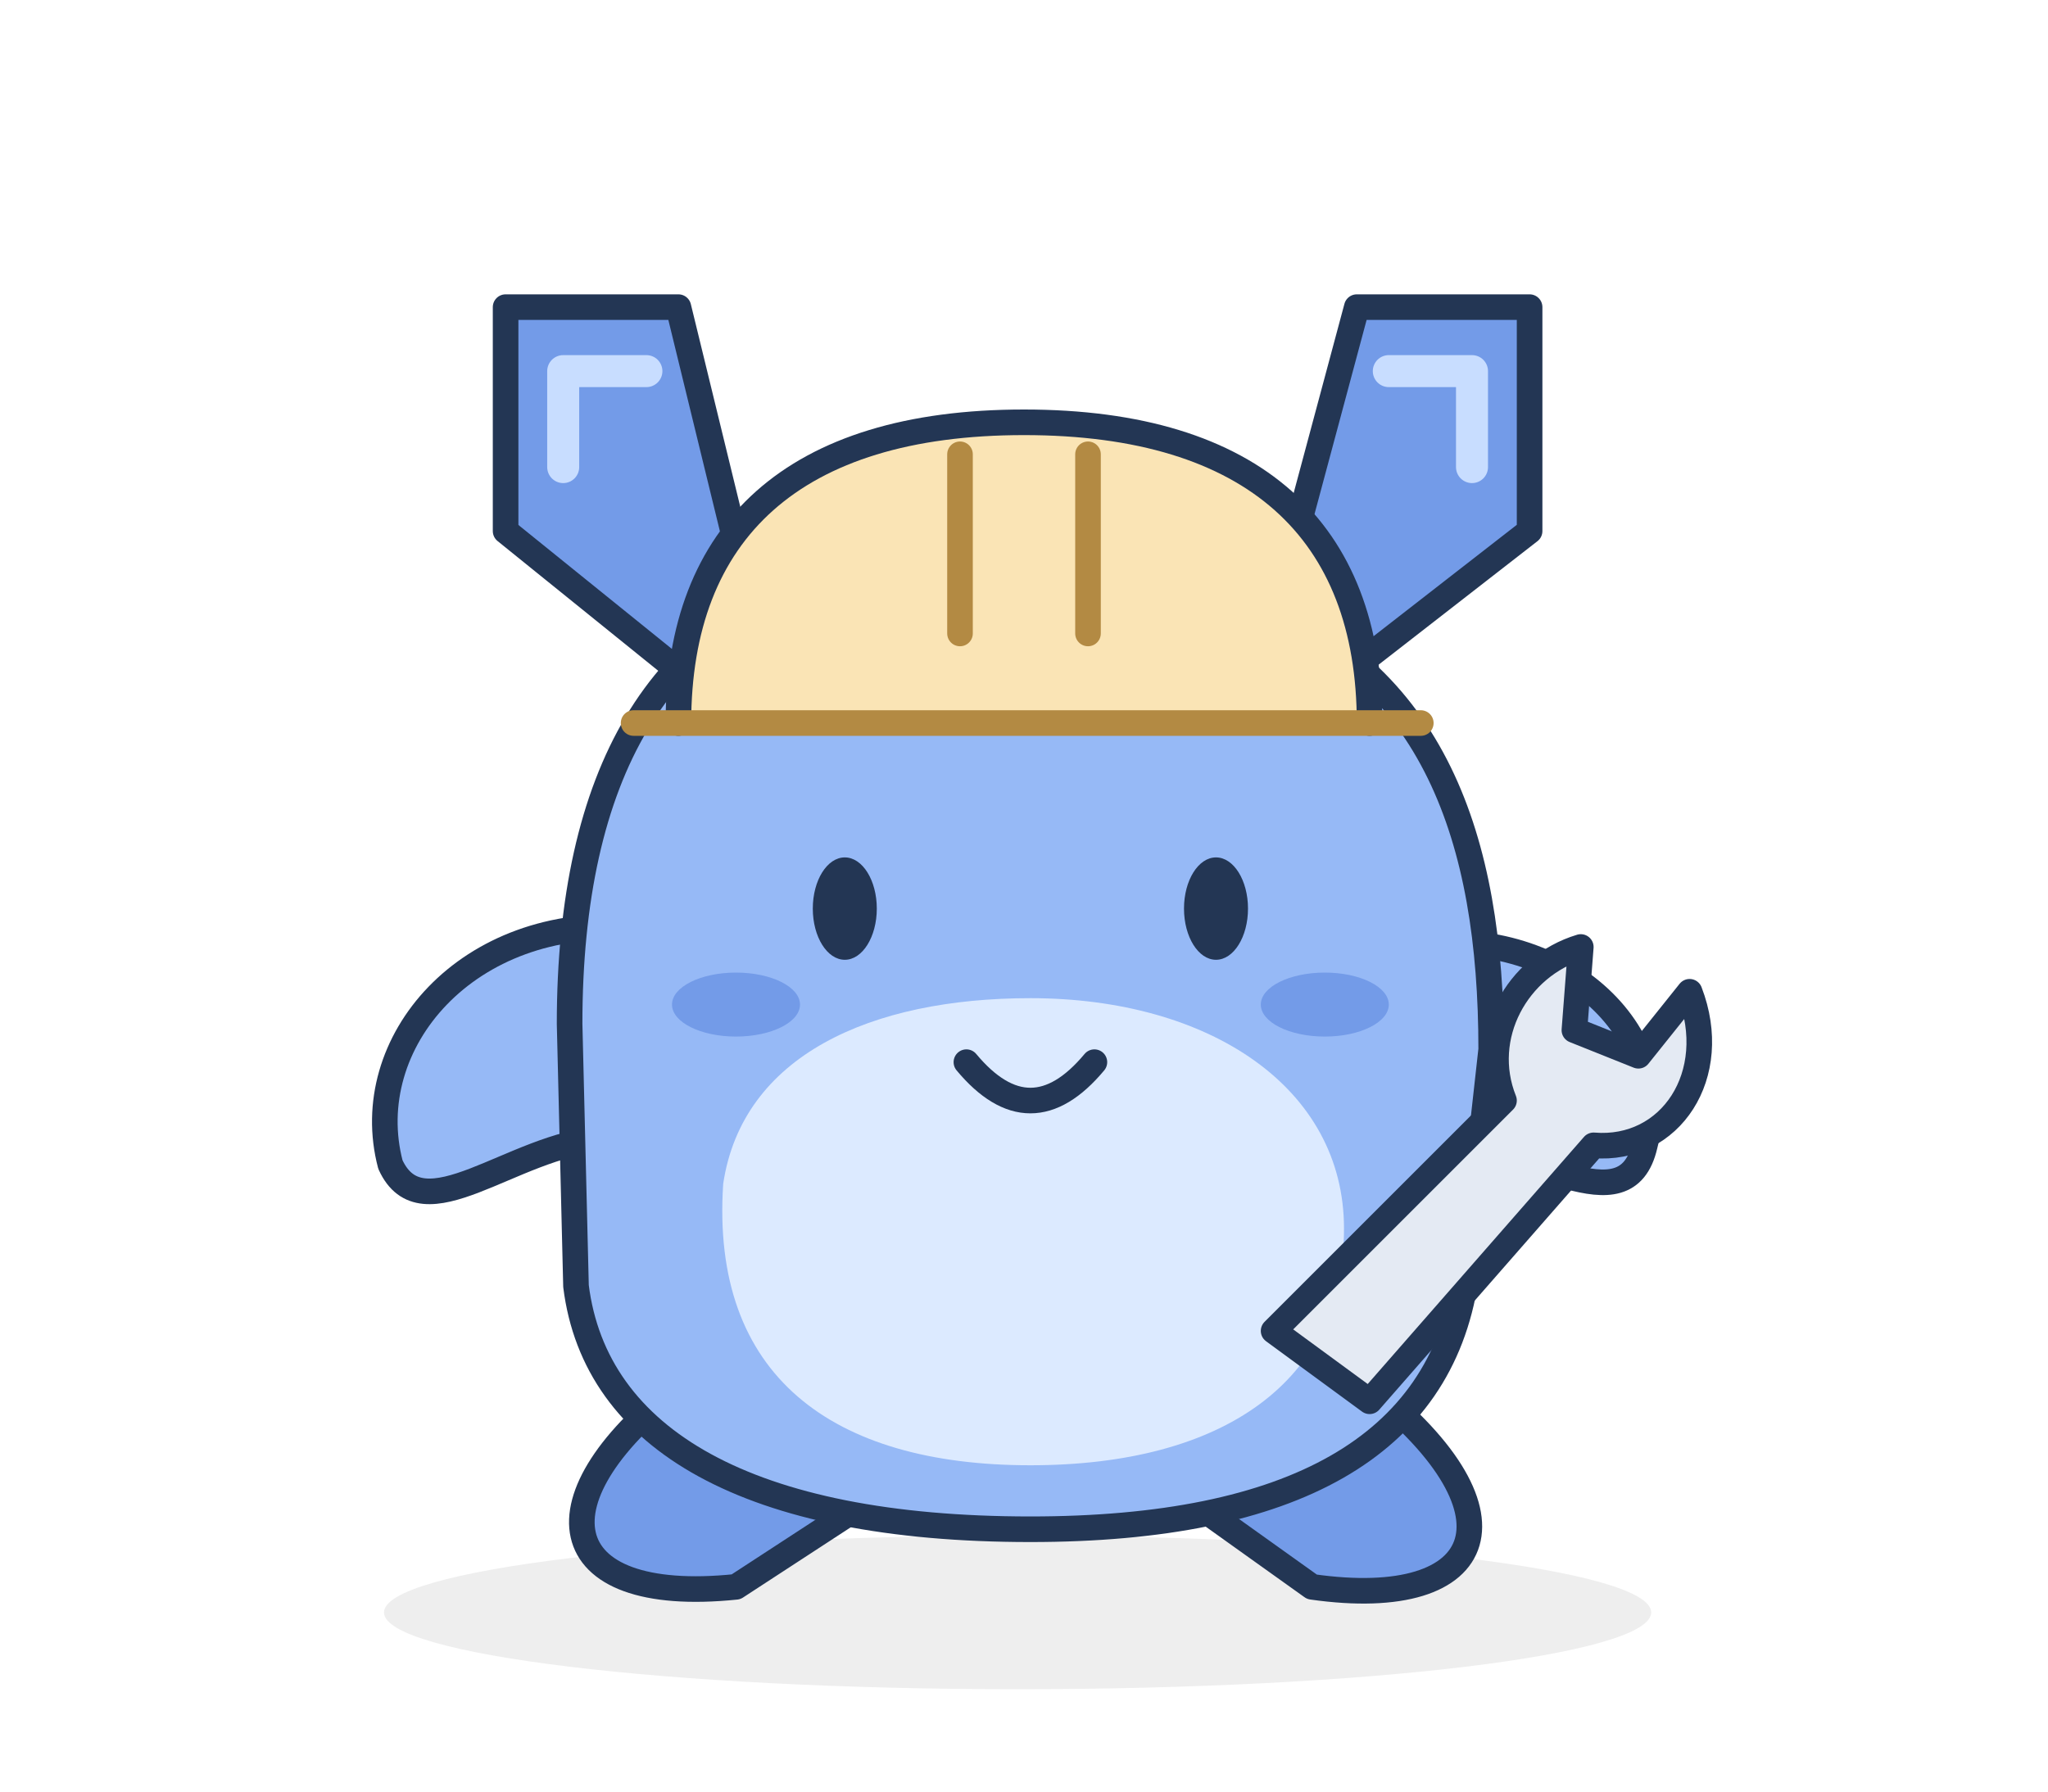
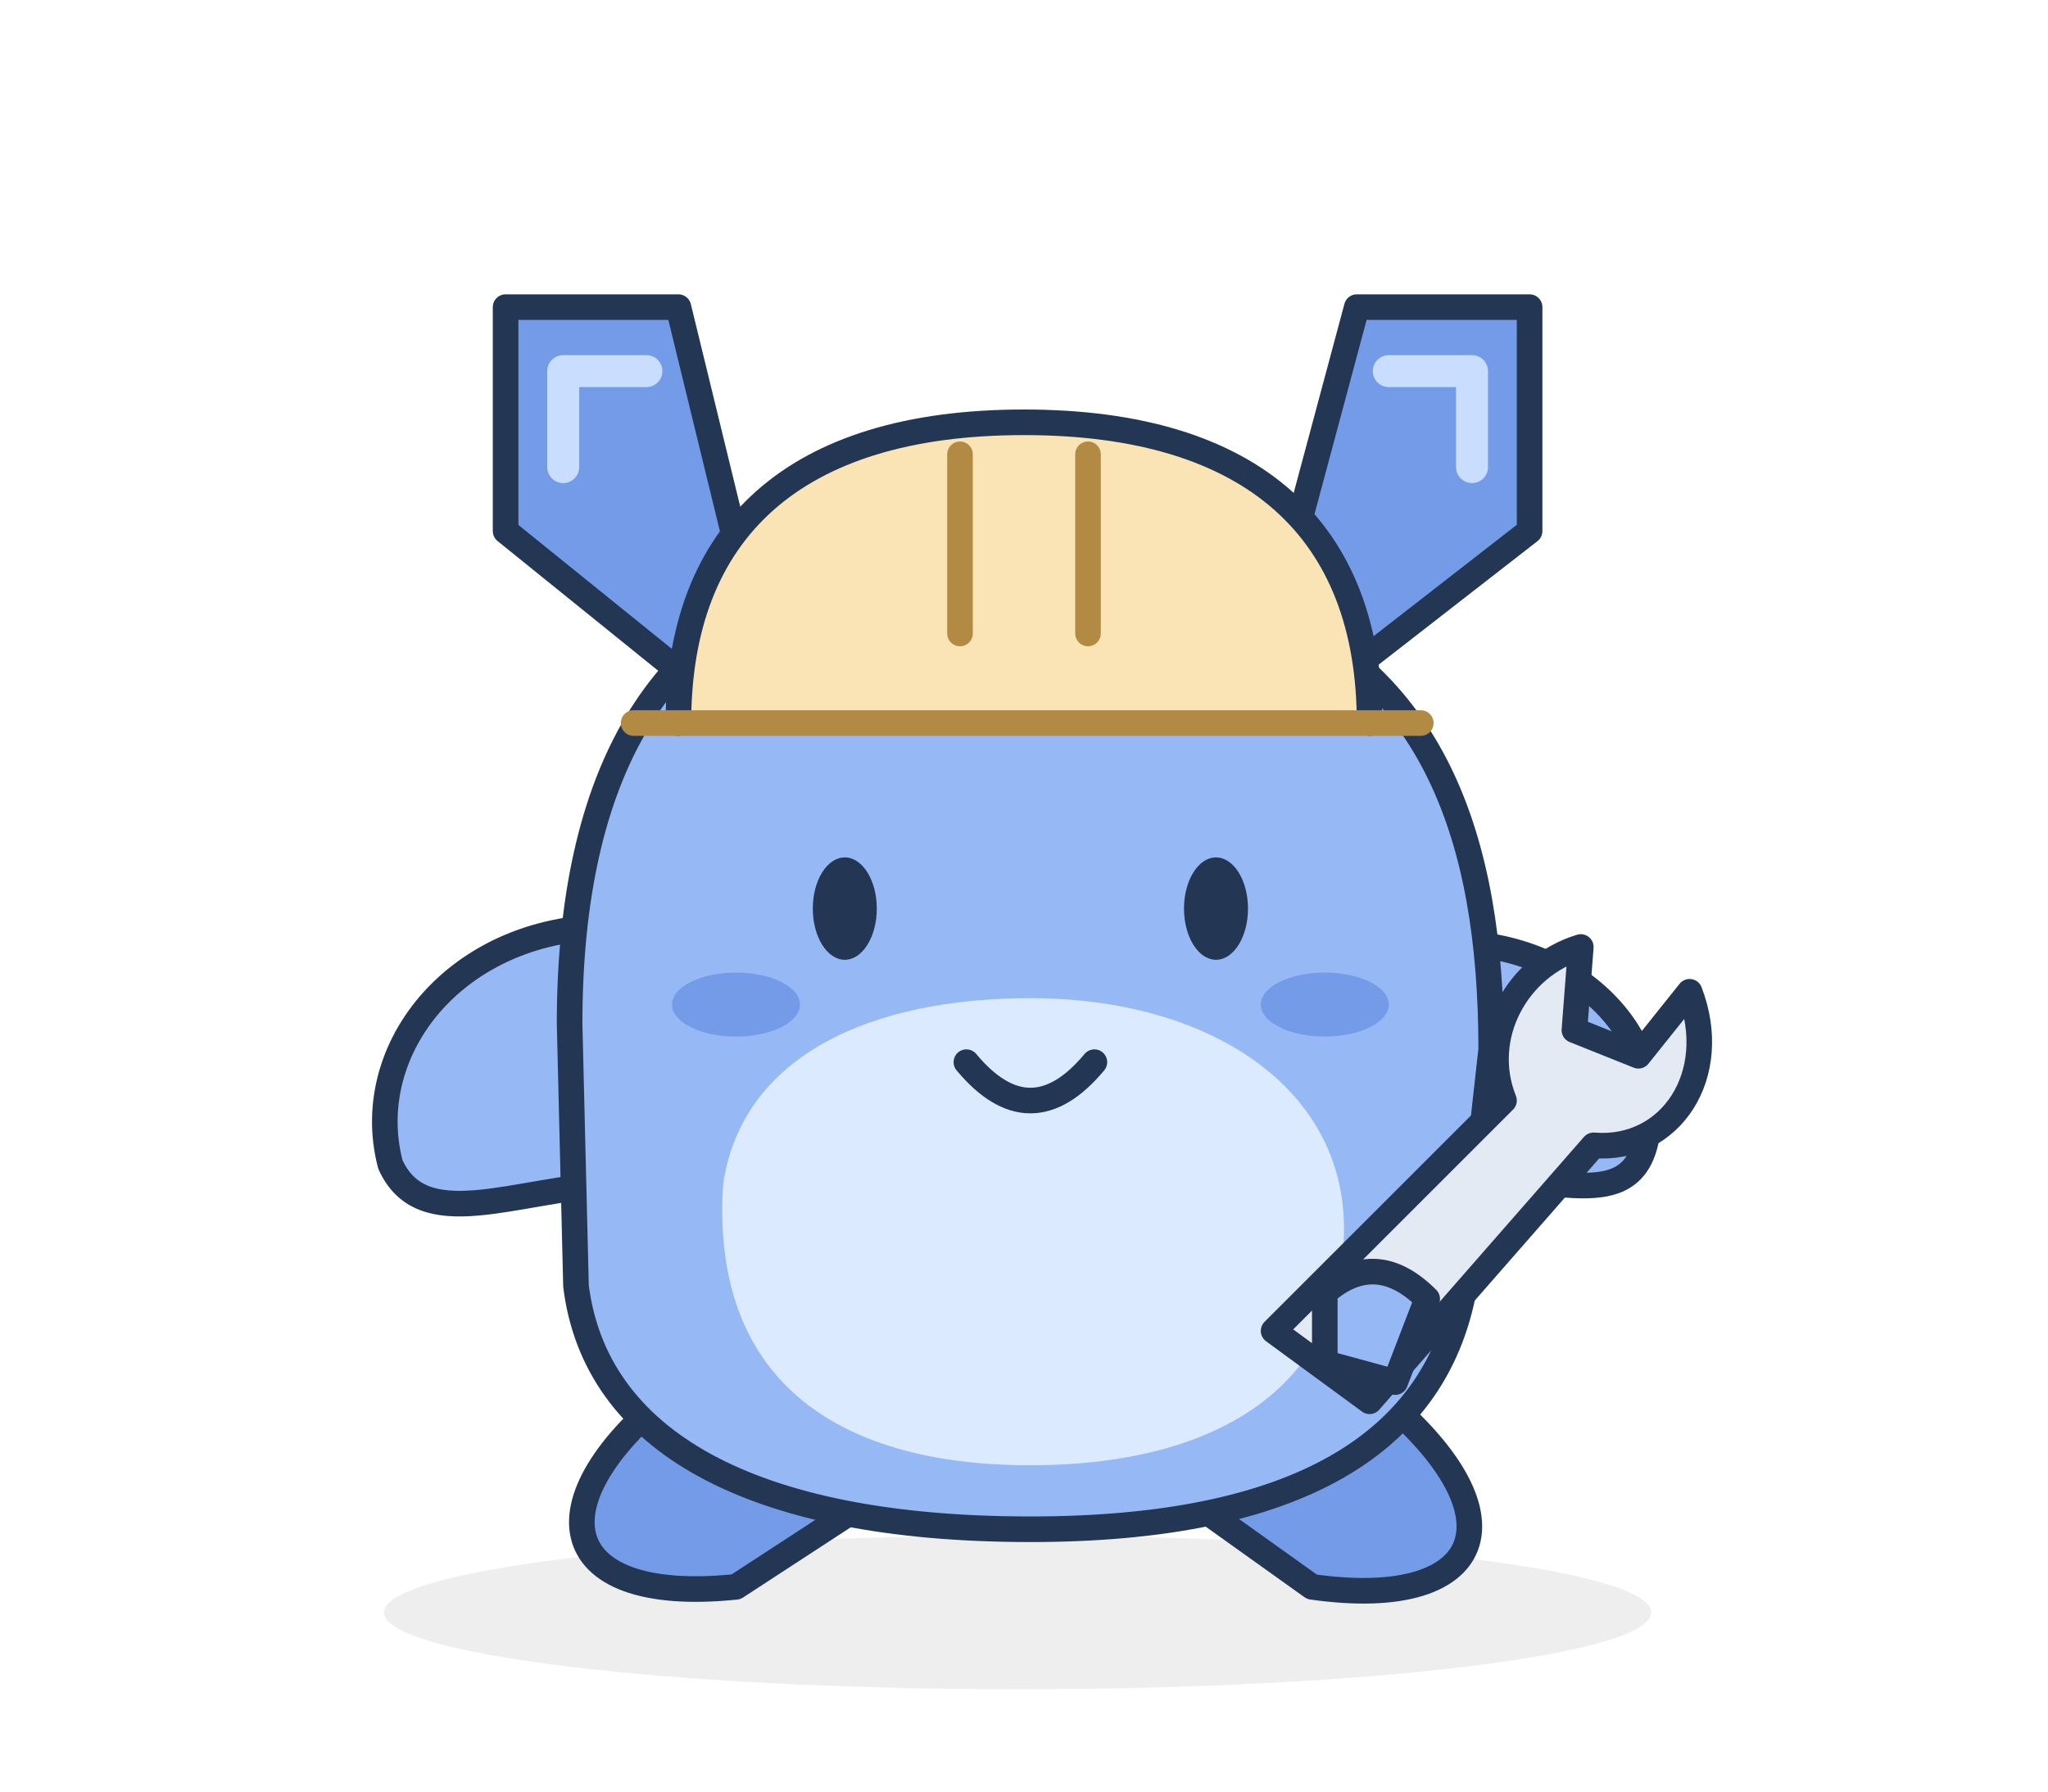
- <svg xmlns="http://www.w3.org/2000/svg" viewBox="0 0 320 280" fill="none" aria-hidden="true" focusable="false" class="terrence-mascot" data-pose="maintenance" data-detail="full">
+ <svg xmlns="http://www.w3.org/2000/svg" viewBox="0 0 320 280" fill="none" aria-hidden="true" focusable="false" class="terrence-mascot" data-pose="maintenance" data-detail="full" data-surface="transparent">
  <ellipse class="terrence-secondary-detail" cx="159" cy="252" rx="99" ry="12" fill="currentColor" opacity=".07" />
  <g class="terrence-body" stroke="#233654" stroke-width="4" stroke-linecap="round" stroke-linejoin="round">
    <path d="M105 104 79 83 79 48 106 48 116 89M212 104 239 83 239 48 212 48 201 89" fill="#739BE8" />
    <path class="terrence-secondary-detail" d="M88 73V58H101M230 73V58H217" stroke="#C8DDFF" stroke-width="5" />
    <path d="M107 216C83 234 86 251 115 248L138 233M184 233 205 248C233 252 239 236 213 216" fill="#739BE8" />
-     <path d="M99 145C73 143 56 163 61 182 66 193 80 179 94 178" fill="#96B9F6" />
-     <path d="M220 148C242 144 262 160 257 179 254 192 239 179 224 179" fill="#96B9F6" />
+     <g class="terrence-arms terrence-arms--holding" data-arm-role="holding">
+       <path d="M99 145C73 143 56 163 61 182 66 193 80 186 96 185 109 185 116 194 126 201" fill="#96B9F6" />
+       <path d="M220 148C242 144 262 160 257 179 254 190 241 183 226 184 214 185 207 194 197 201" fill="#96B9F6" />
+     </g>
    <path d="M89 160C89 121 103 97 131 90L137 76 152 85 163 72 174 85 190 78 195 94C224 105 233 131 233 164L229 200C225 226 202 239 161 239 117 239 93 225 90 201Z" fill="#96B9F6" />
    <path d="M113 185C116 165 136 156 161 156 189 156 210 170 210 192 210 216 191 229 161 229 130 229 111 215 113 185Z" fill="#DCEAFF" stroke="none" />
    <g class="terrence-face">
      <ellipse cx="132" cy="142" rx="5" ry="8" fill="#233654" stroke="none" />
      <ellipse cx="190" cy="142" rx="5" ry="8" fill="#233654" stroke="none" />
      <g class="terrence-secondary-detail">
        <ellipse cx="115" cy="157" rx="10" ry="5" fill="#739BE8" stroke="none" />
        <ellipse cx="207" cy="157" rx="10" ry="5" fill="#739BE8" stroke="none" />
      </g>
      <path d="M151 166q10 12 20 0" />
    </g>
    <g class="terrence-prop terrence-prop--wrench" data-prop="wrench">
      <path d="M106 113c0-30 18-47 54-47s54 17 54 47" fill="#FAE4B5" />
      <path d="M99 113h123" stroke="#B38A43" />
      <path class="terrence-secondary-detail" d="M150 71v28m20-28v28" stroke="#B38A43" />
      <path d="m199 208 36-36c-4-10 2-21 12-24l-1 13 10 4 8-10c5 13-3 25-15 24l-35 40Z" fill="#E4EAF3" />
    </g>
+     <g class="terrence-hands" data-held-prop="wrench">
+       <path class="terrence-foreground-hand" d="M207 202q8-7 16 1l-5 13-11-3Z" fill="#96B9F6" />
+     </g>
  </g>
</svg>
